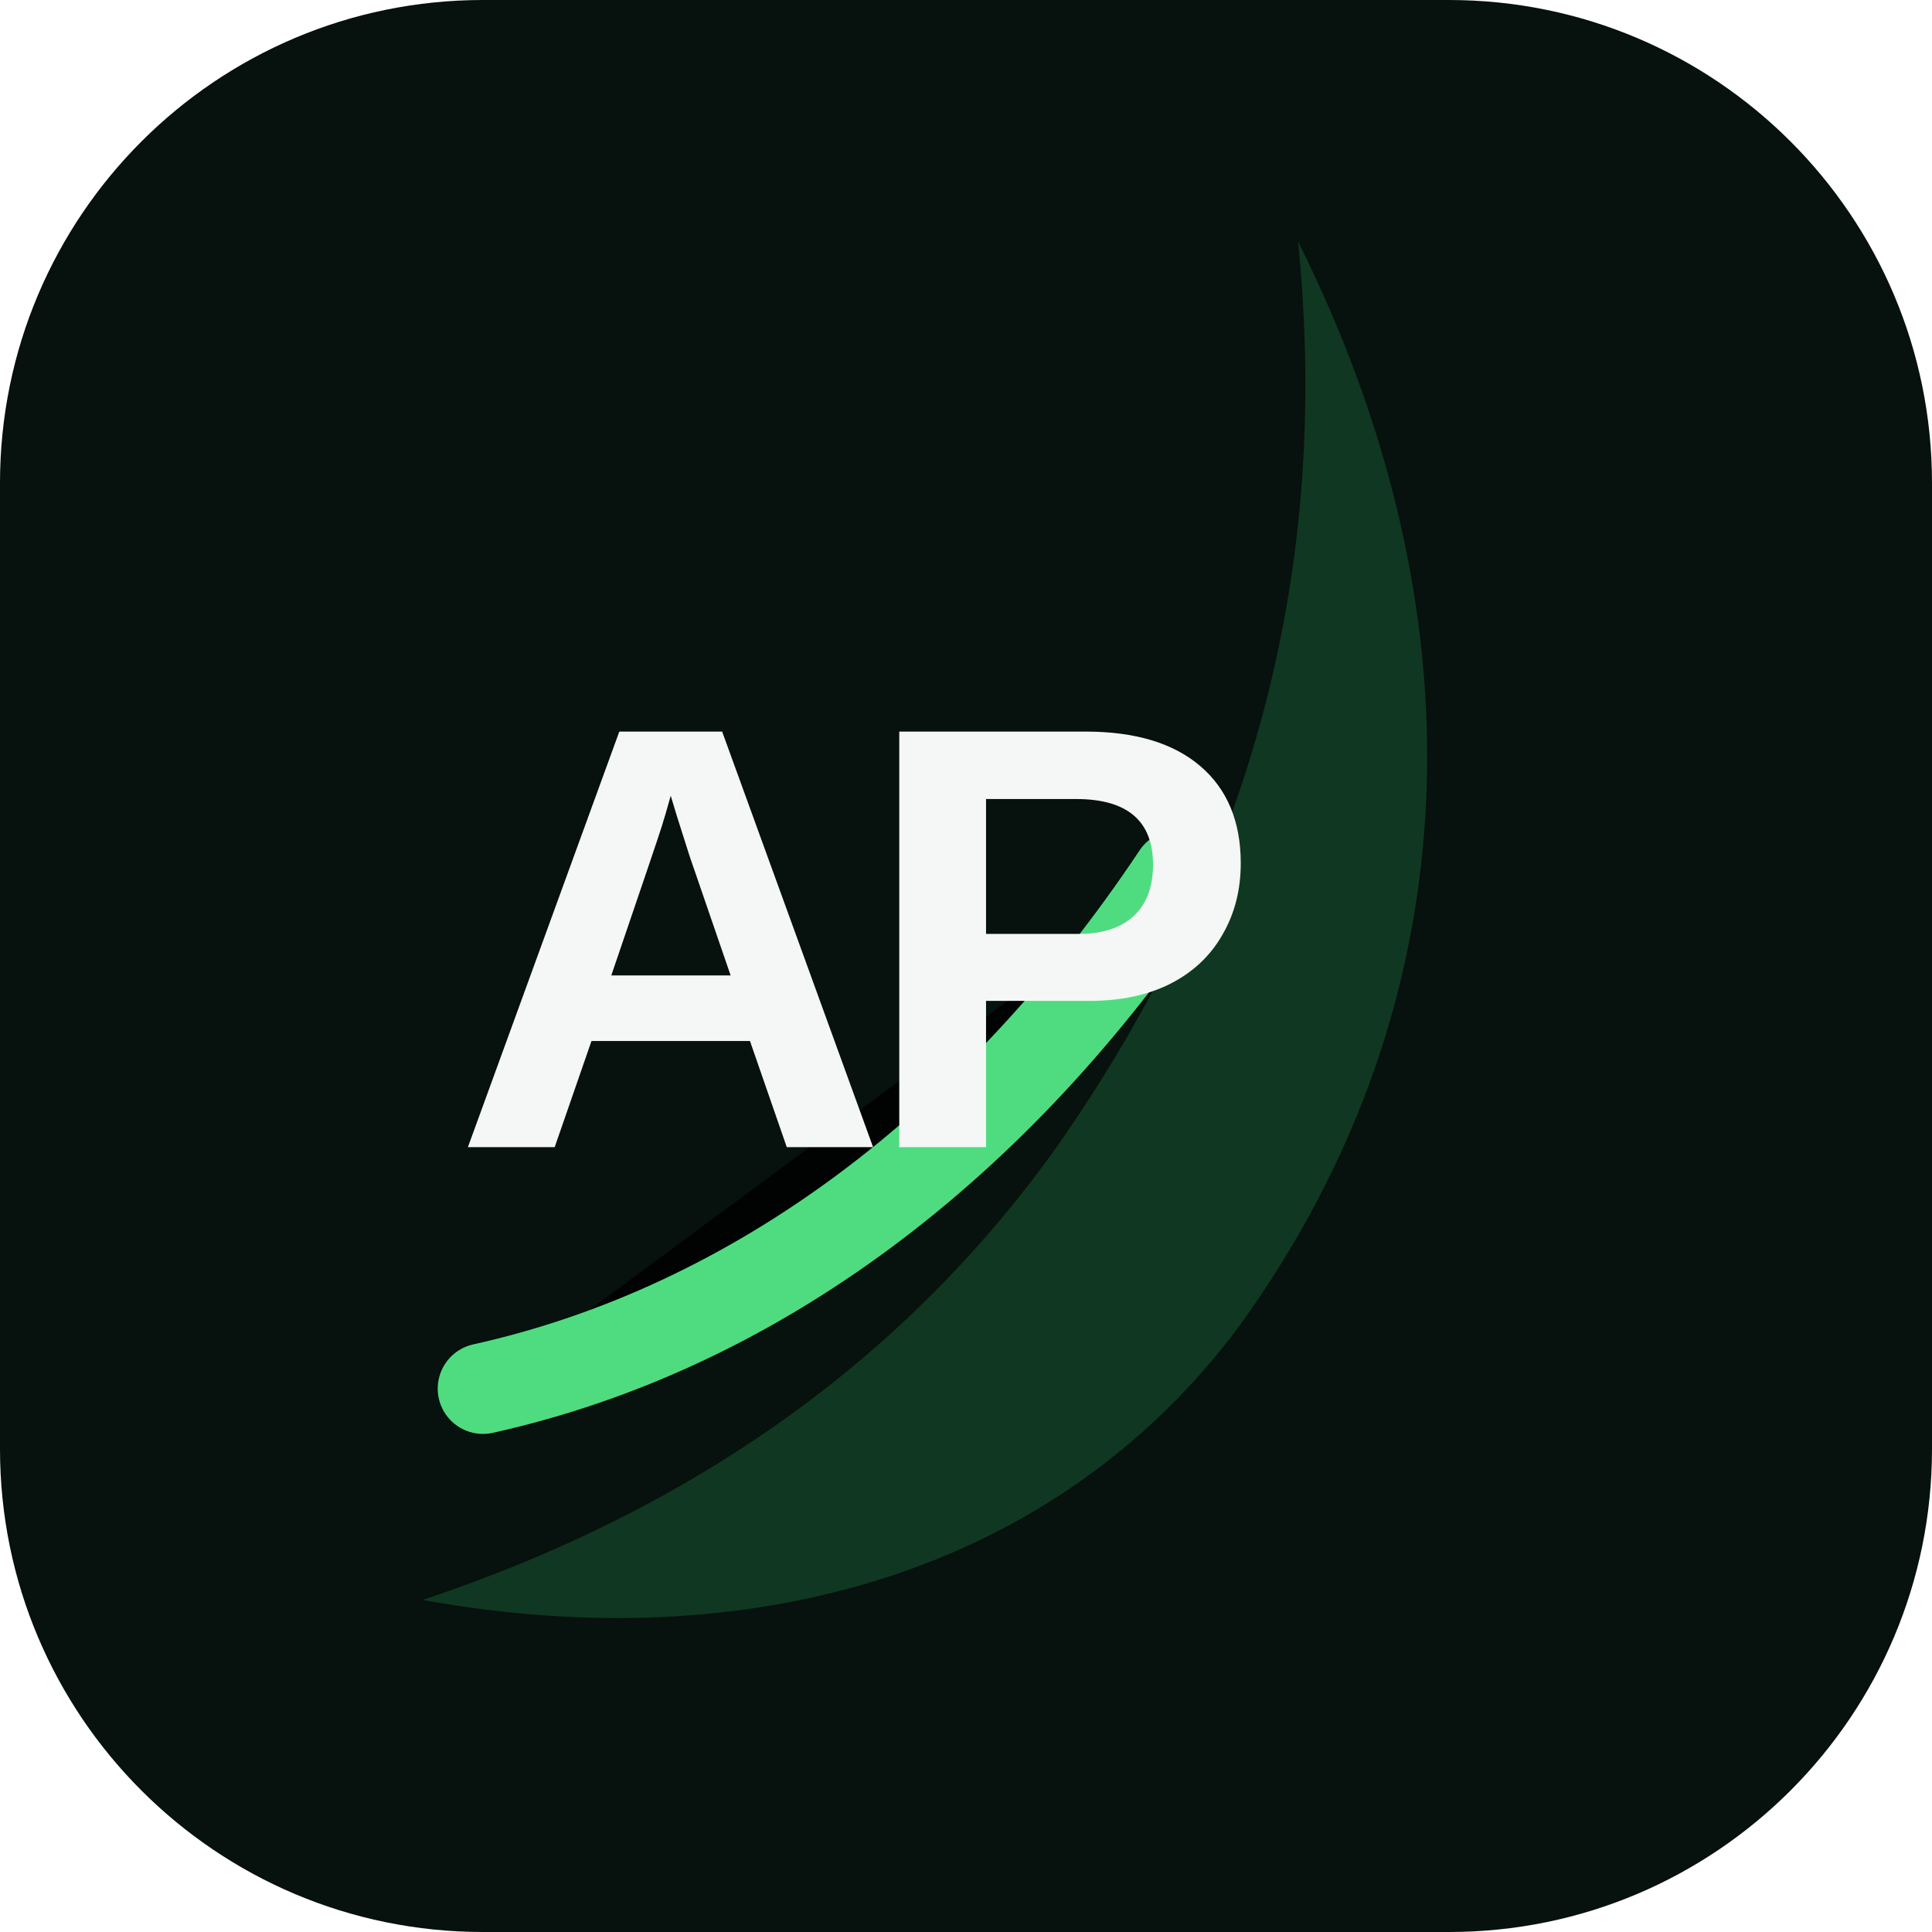
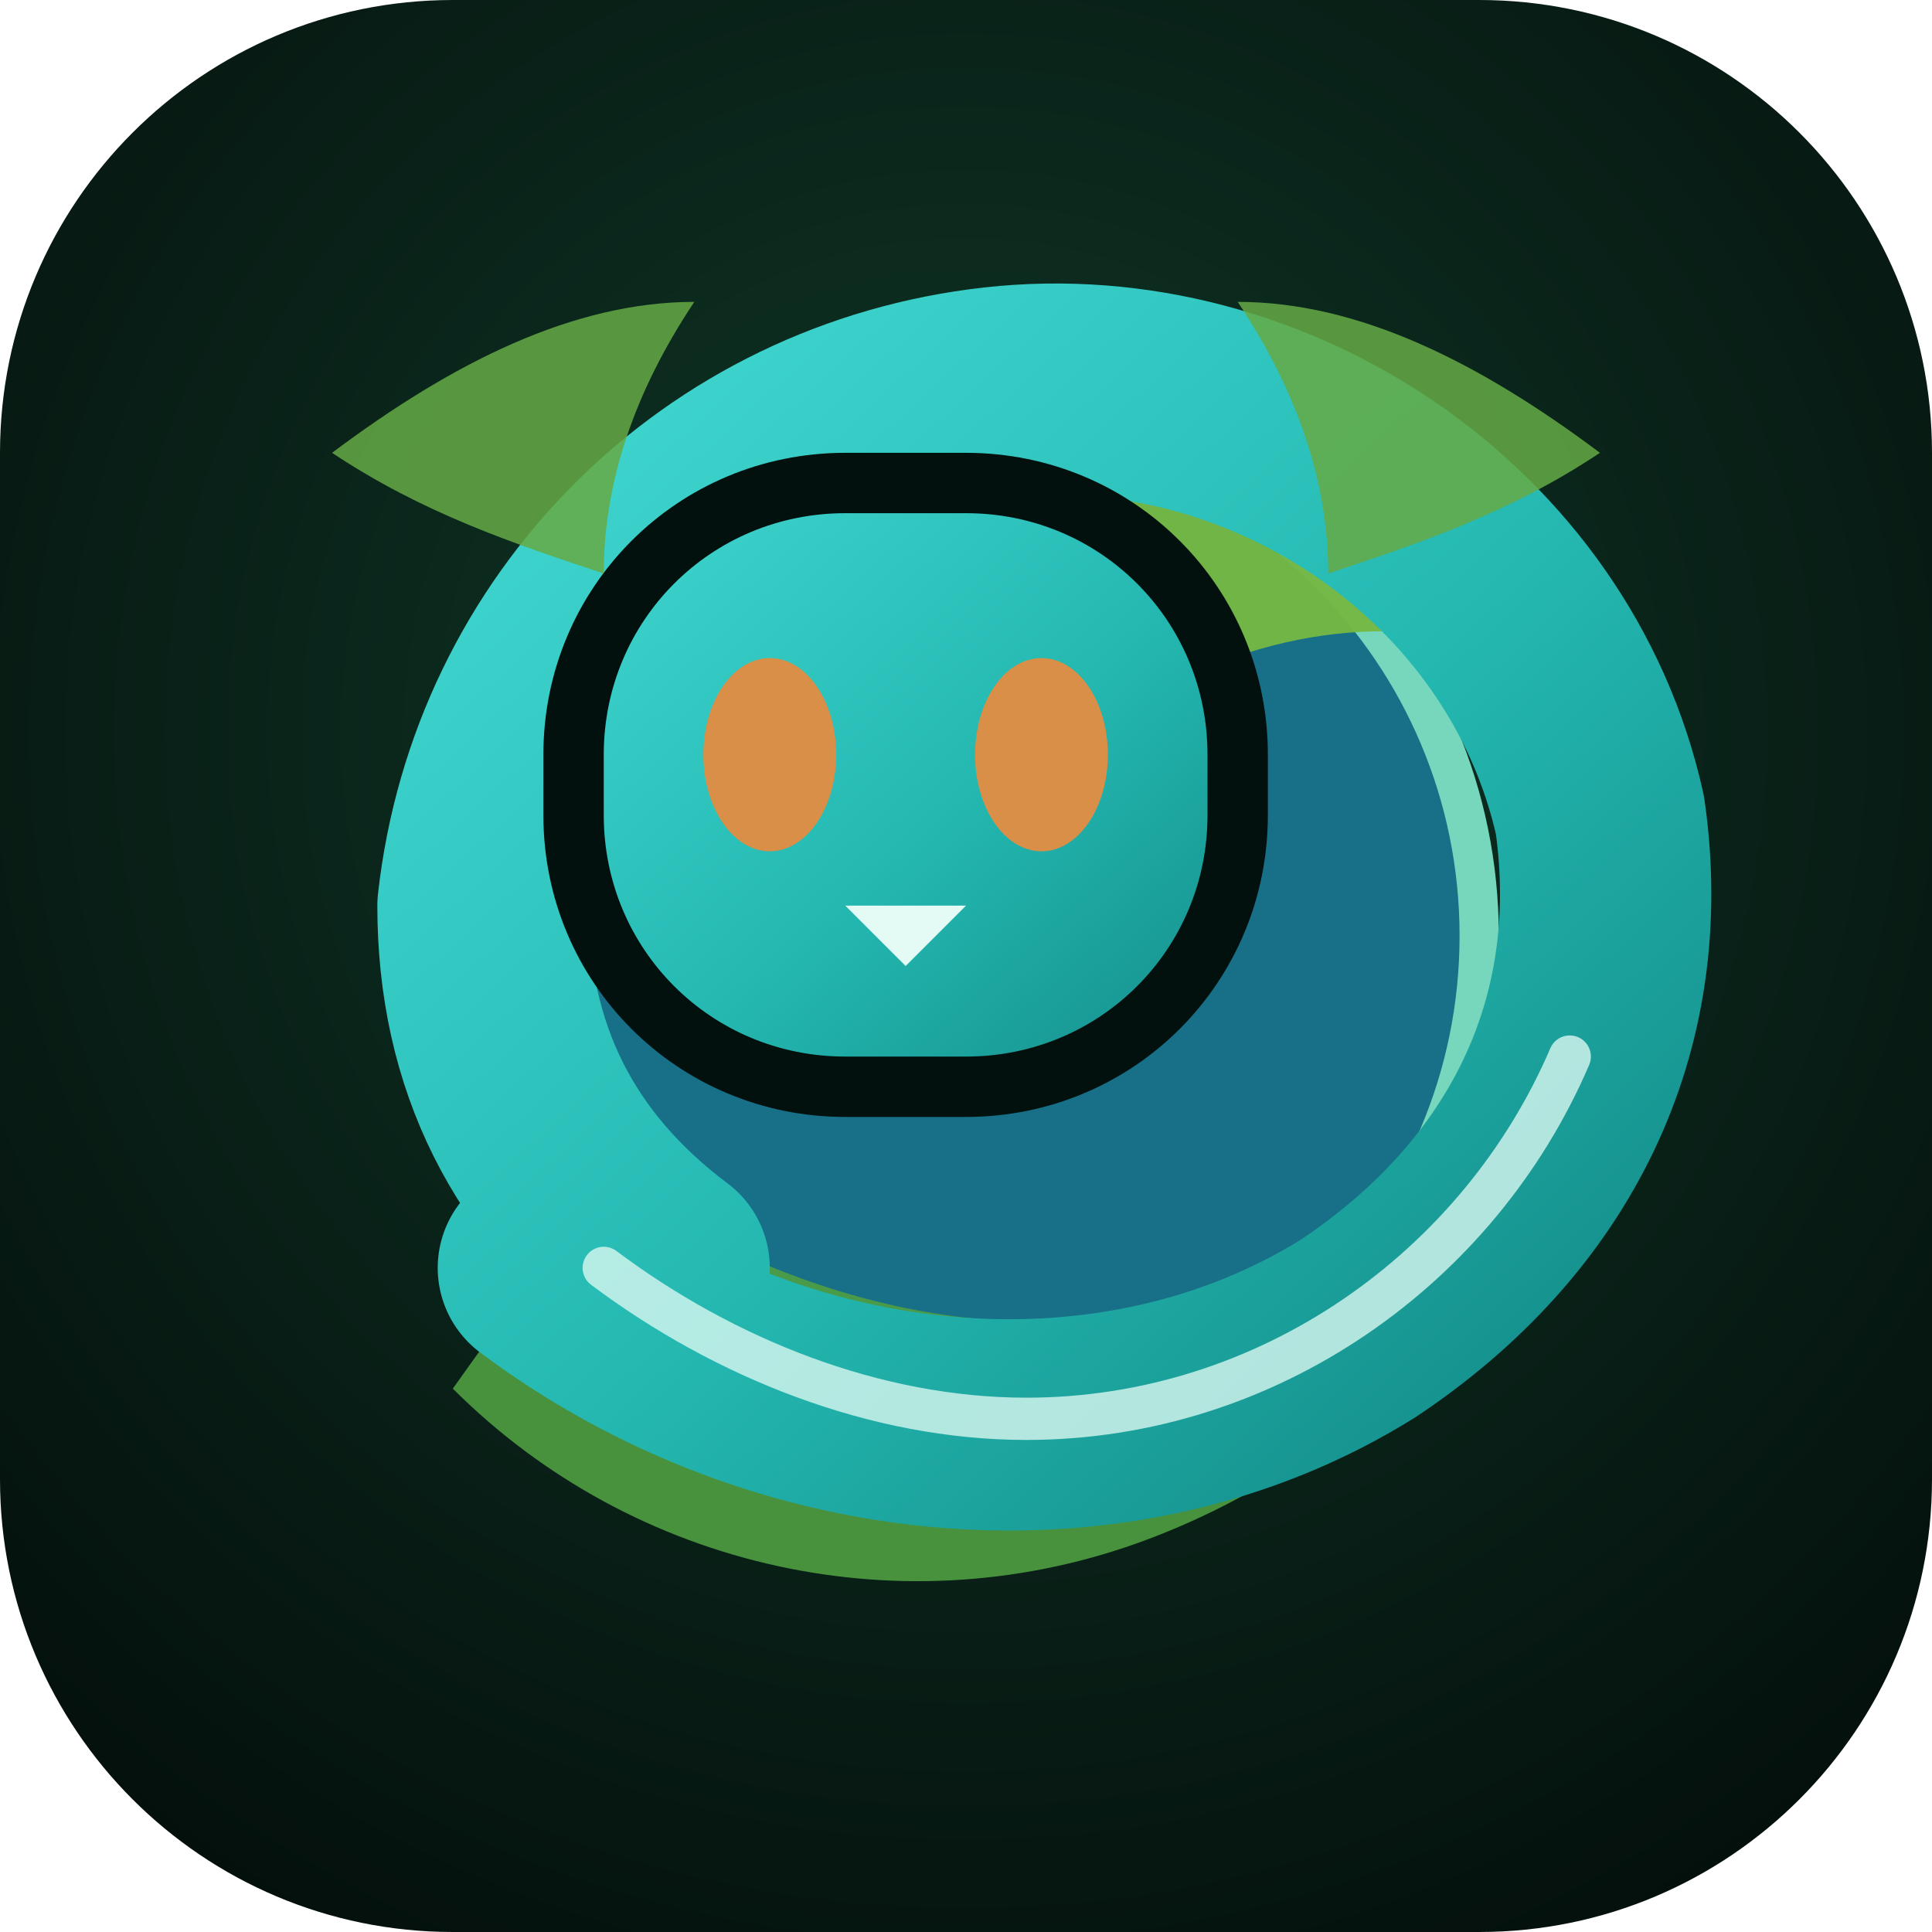
<svg xmlns="http://www.w3.org/2000/svg" viewBox="0 0 64 64">
-   <rect width="64" height="64" rx="16" fill="#07110d" />
-   <path d="M43 8c6 12 6 25-2 36-6 8-16 11-27 9 9-3 16-8 21-15 7-10 9-20 8-30Z" fill="#39e67d" fill-opacity=".18" />
-   <path d="M16 46c9-2 17-8 23-17" stroke="#5cff95" stroke-width="3" stroke-linecap="round" opacity=".85" />
-   <text x="15" y="38" fill="#f4f7f5" font-family="Arial,Helvetica,sans-serif" font-size="20" font-weight="800" letter-spacing="-1">AP</text>
+   <defs>
+     <radialGradient id="bg" cx="50%" cy="38%" r="70%">
+       <stop offset="0" stop-color="#103828" />
+       <stop offset="1" stop-color="#04100c" />
+     </radialGradient>
+     <linearGradient id="snake" x1="0" y1="0" x2="1" y2="1">
+       <stop stop-color="#41d8d1" />
+       <stop offset=".55" stop-color="#24b8b1" />
+       <stop offset="1" stop-color="#138b88" />
+     </linearGradient>
+   </defs>
+   <rect width="64" height="64" rx="15" fill="url(#bg)" />
+   <circle cx="32" cy="31" r="17" fill="#176f88" stroke="#76d7bd" stroke-width="1.3" />
+   <path d="M20 28c3-7 10-12 18-12 5 0 10 2 14 6-6-2-10-1-14 1-4 3-7 7-8 12-4-1-7-3-10-7Z" fill="#74b943" opacity=".95" />
+   <path d="M20 39c6 4 13 6 20 4 6-1 10-5 13-10-1 8-7 15-15 18-8 3-17 1-23-5Z" fill="#4f9f42" opacity=".9" />
+   <path d="M18 42c8 6 19 7 27 2 6-4 9-10 8-17-2-9-11-15-20-14-9 1-16 8-17 17 0 5 2 9 6 12" fill="none" stroke="url(#snake)" stroke-width="7" stroke-linecap="round" stroke-linejoin="round" />
+   <path d="M20 42c4 3 9 5 14 5 8 0 15-5 18-12" fill="none" stroke="#d8f7f0" stroke-width="1.4" stroke-linecap="round" opacity=".8" />
+   <path d="M19 25c0-5 4-9 9-9h4c5 0 9 4 9 9v2c0 5-4 9-9 9h-4c-5 0-9-4-9-9Z" fill="url(#snake)" stroke="#03110e" stroke-width="2" />
+   <ellipse cx="25.5" cy="25" rx="2.2" ry="3.2" fill="#d98f47" />
+   <ellipse cx="34.5" cy="25" rx="2.2" ry="3.2" fill="#d98f47" />
+   <path d="M28 30h4l-2 2Z" fill="#e4faf5" />
+   <path d="M11 15c4-3 8-5 12-5-2 3-3 6-3 9-3-1-6-2-9-4Zm42 0c-4-3-8-5-12-5 2 3 3 6 3 9 3-1 6-2 9-4Z" fill="#65aa45" opacity=".85" />
</svg>
